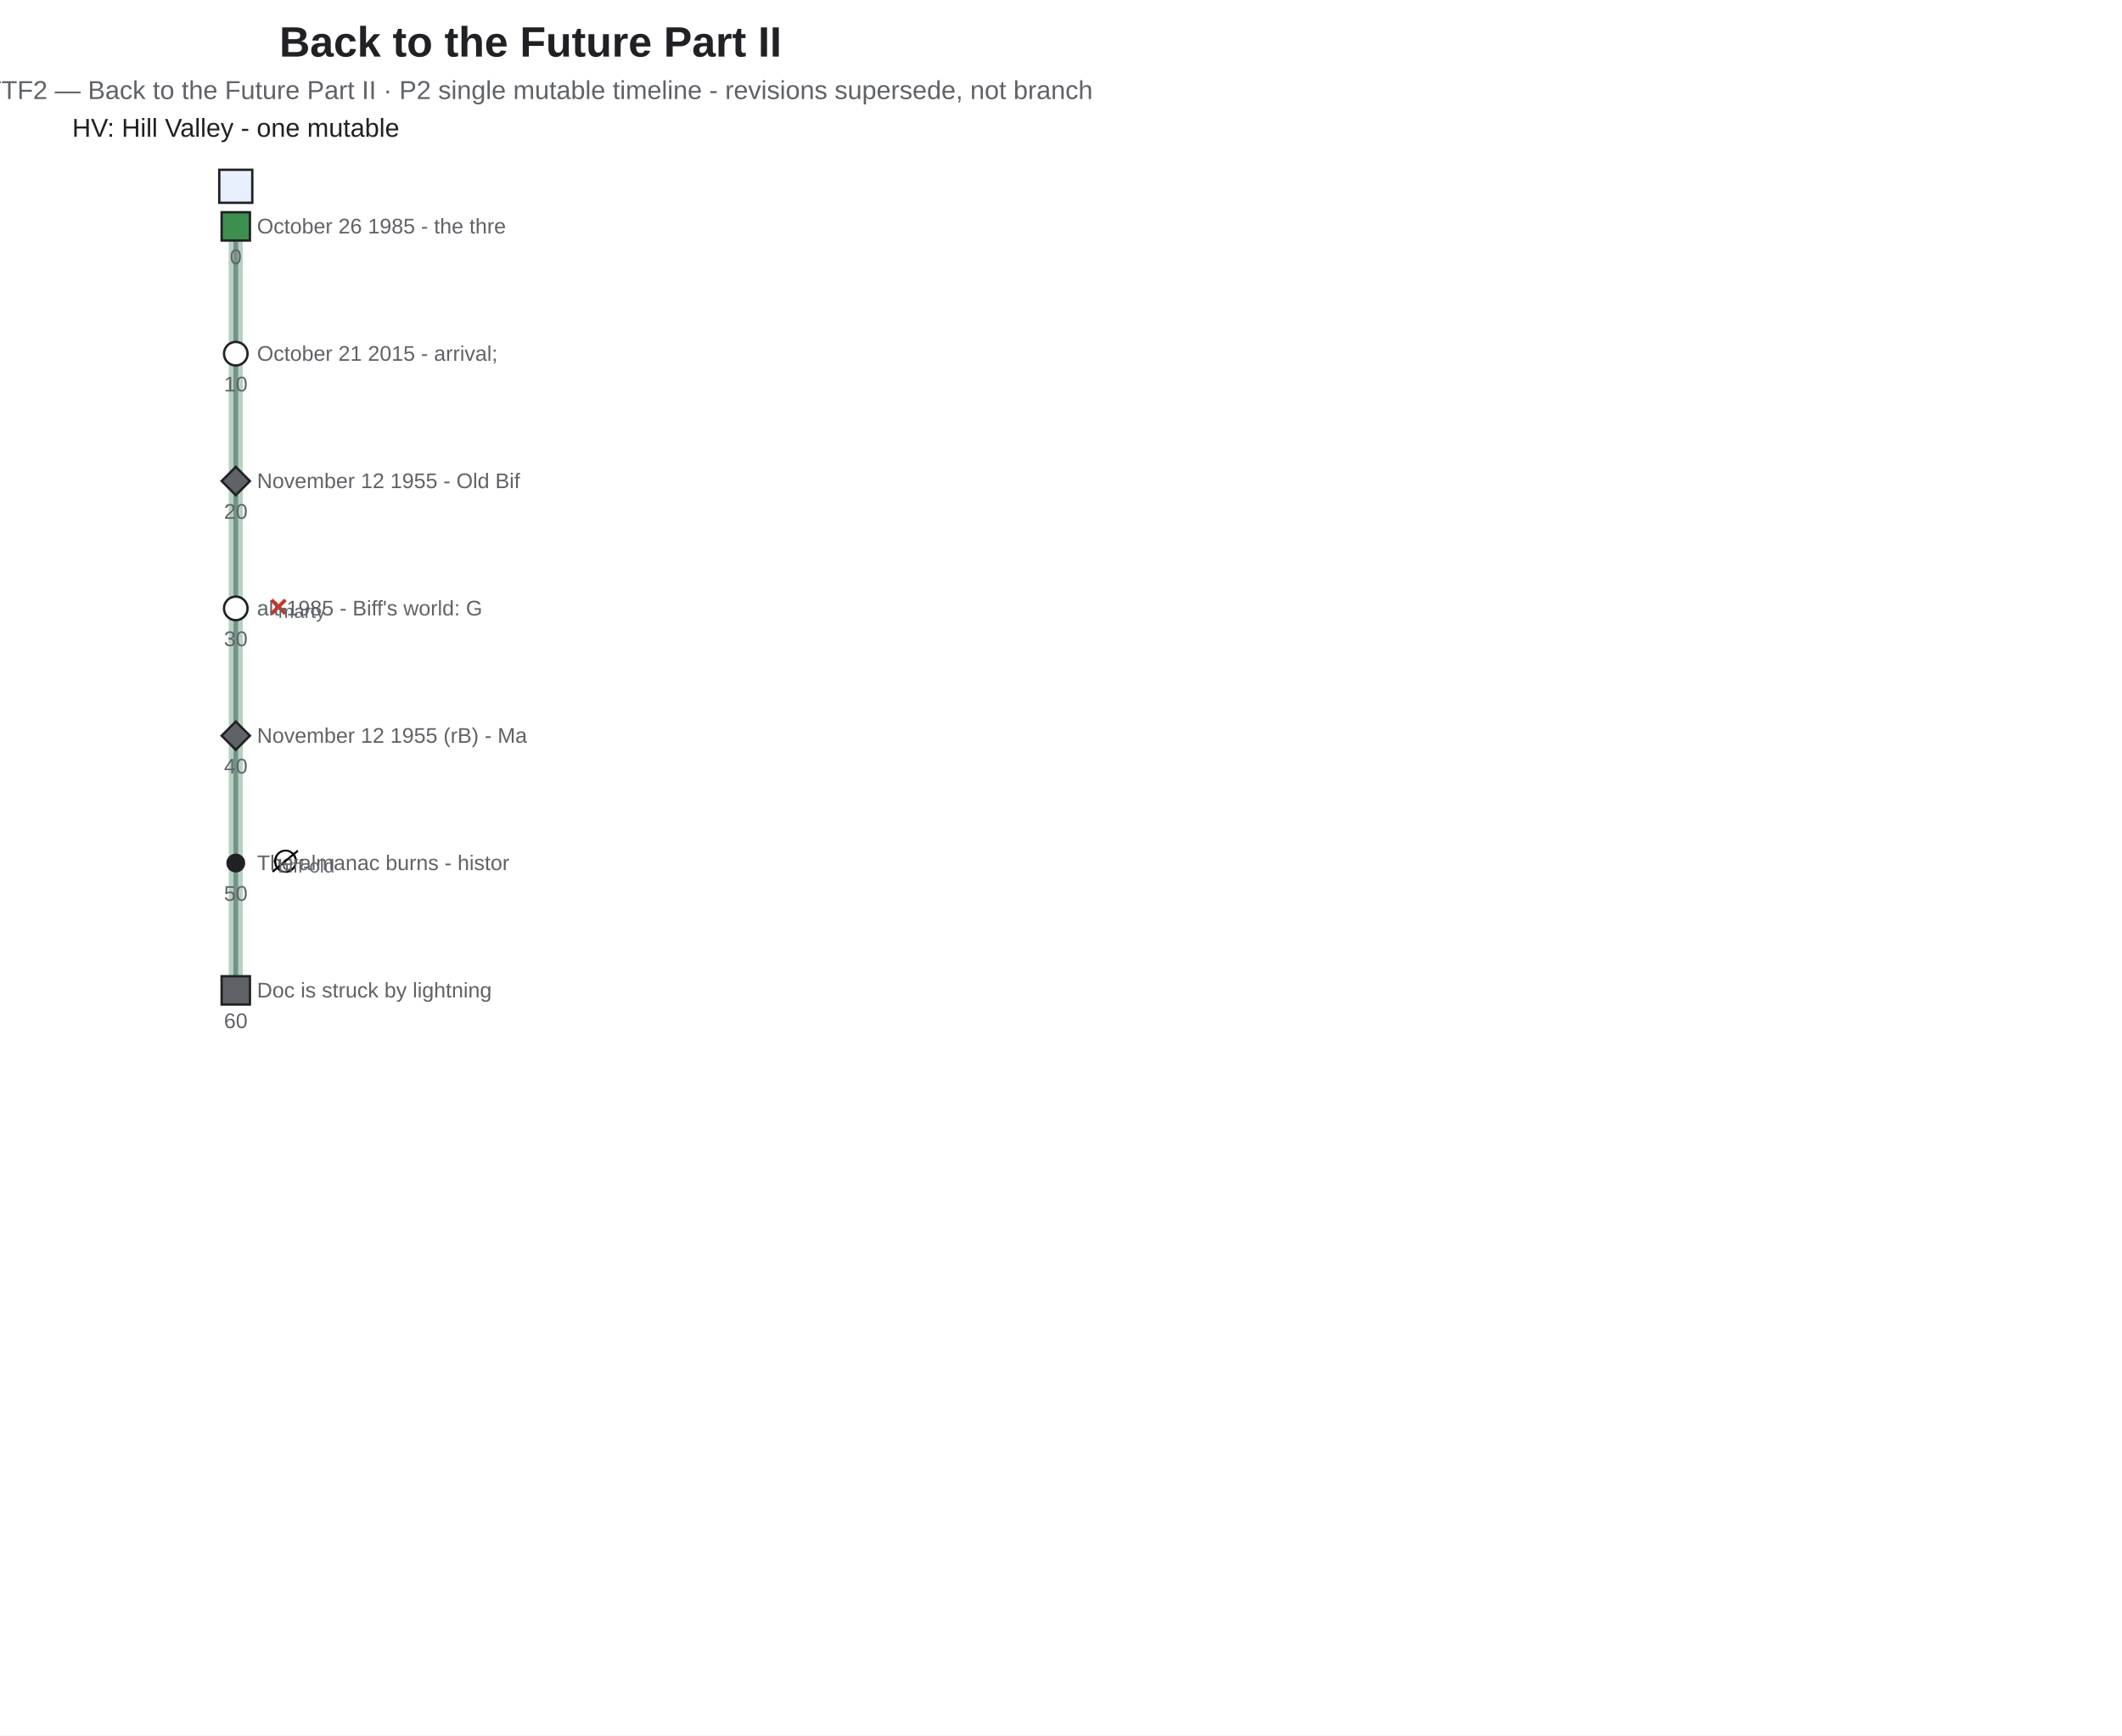
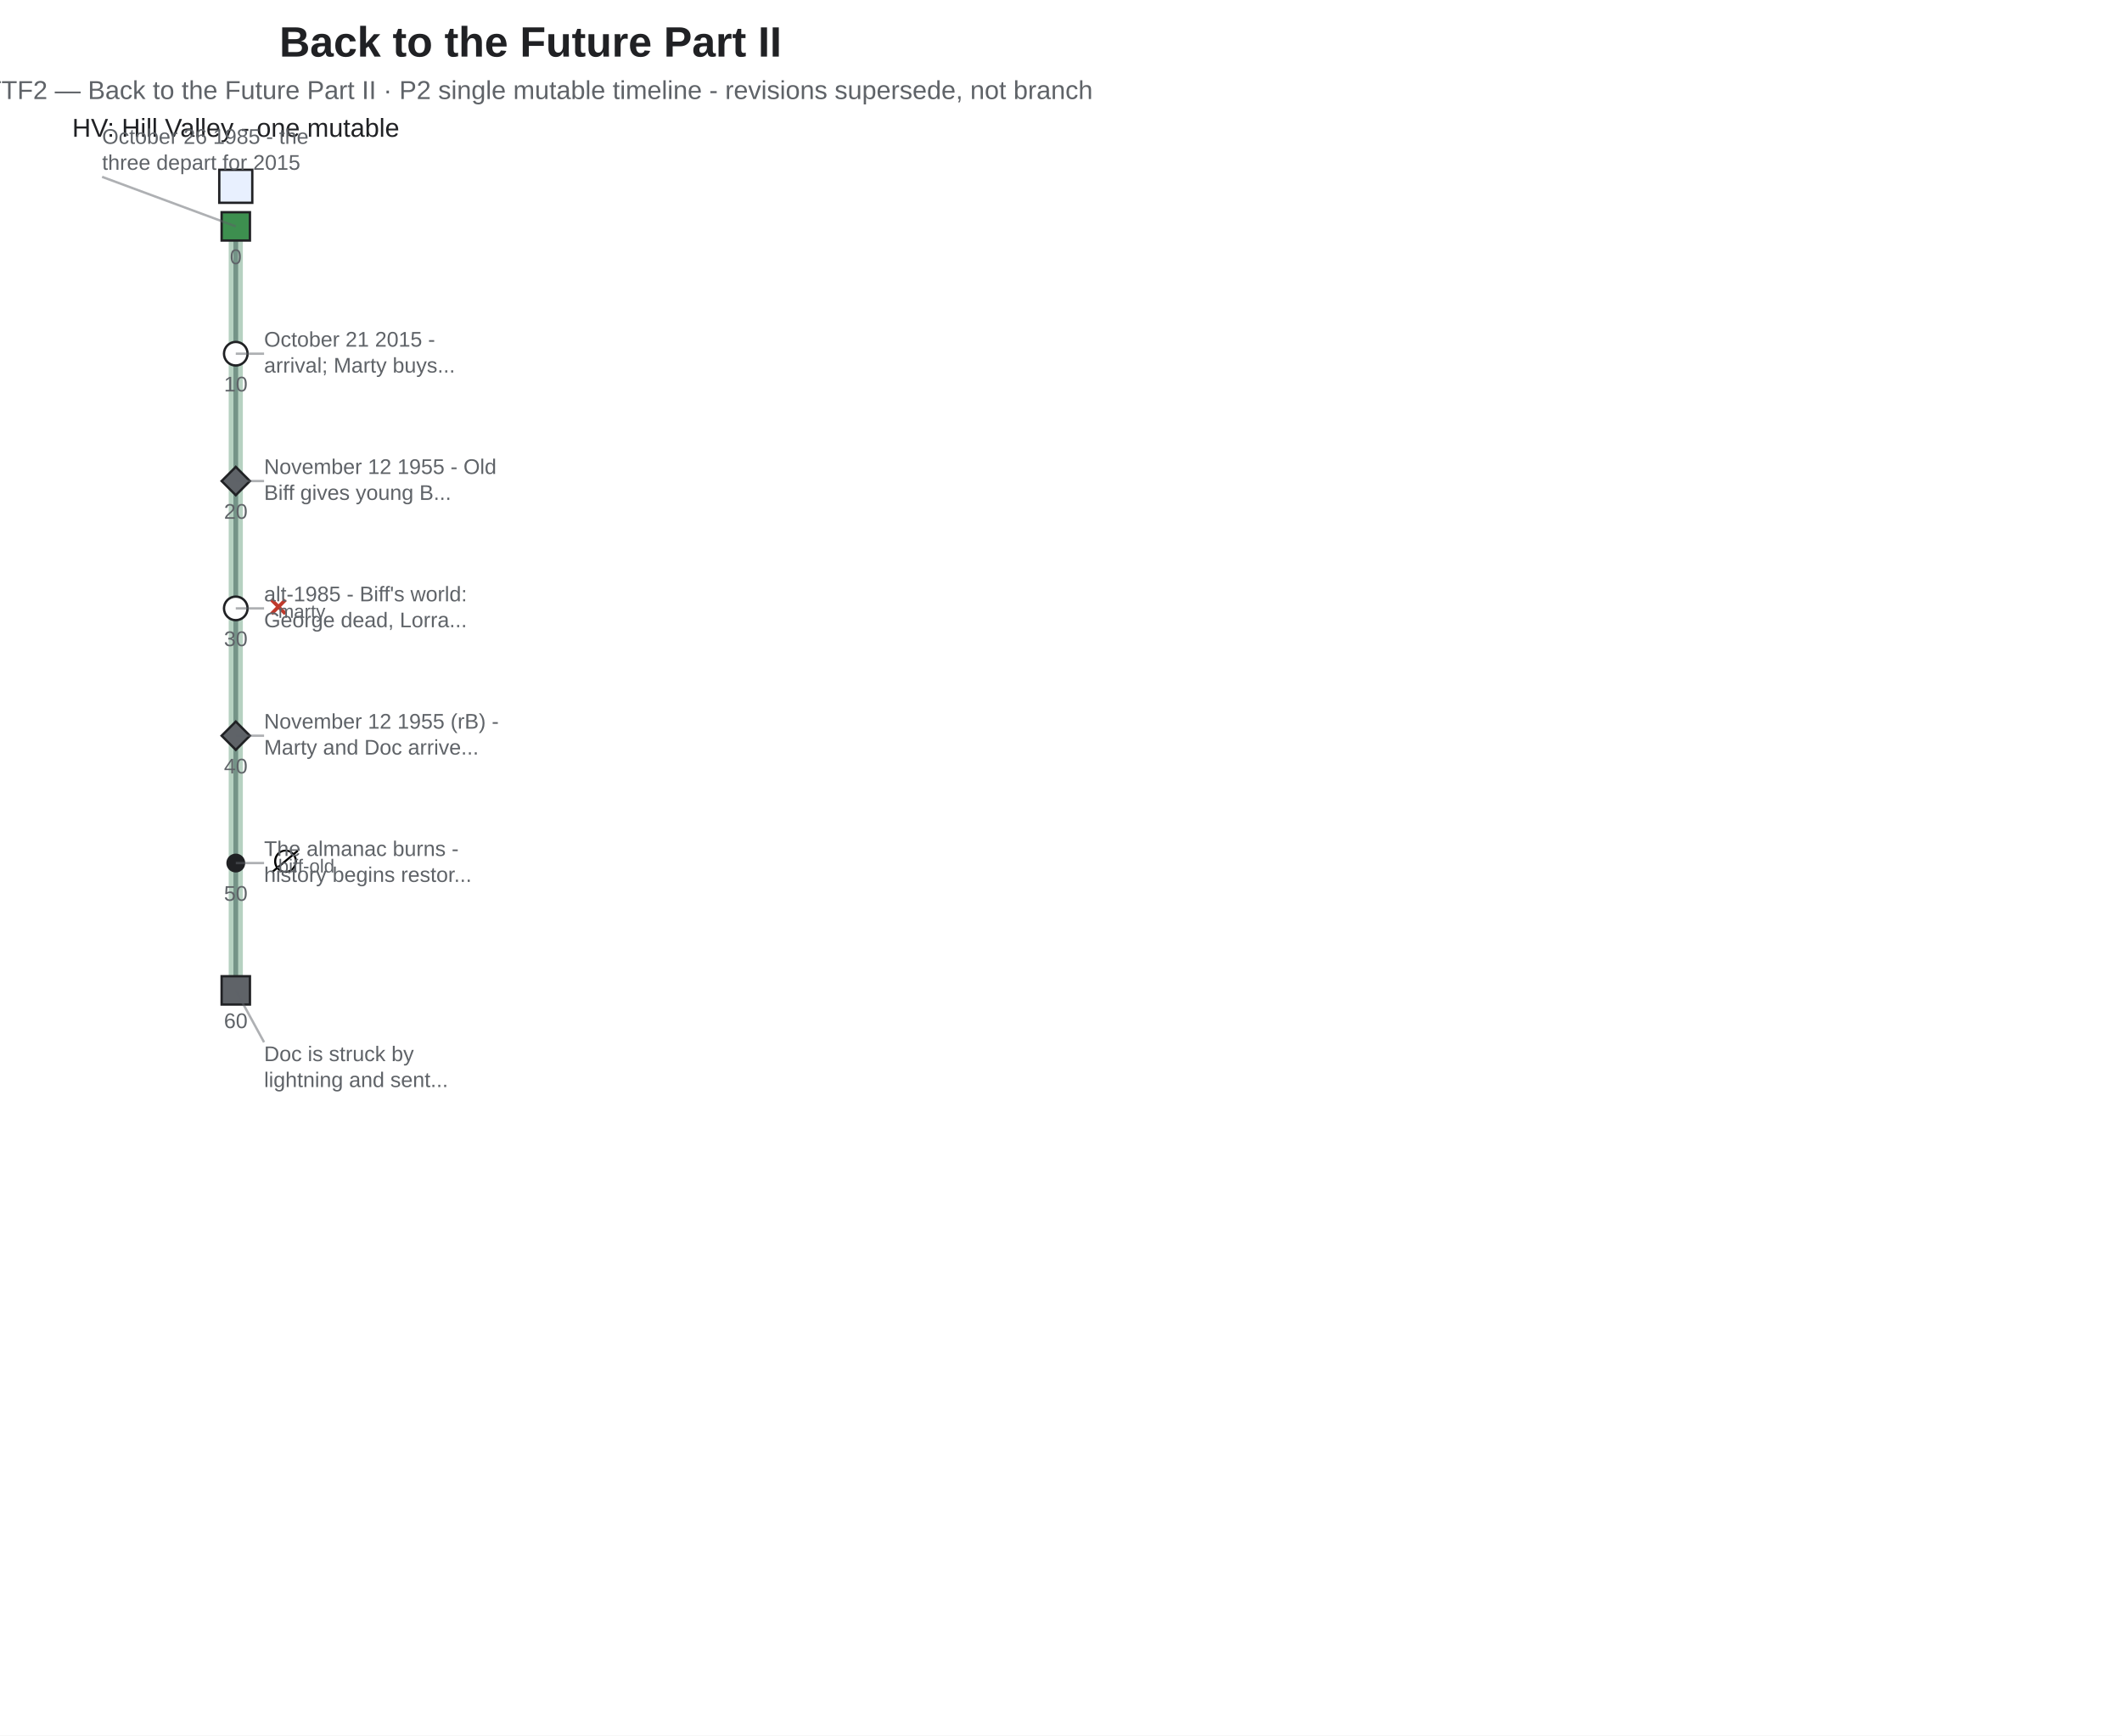
<svg xmlns="http://www.w3.org/2000/svg" width="900" height="736" viewBox="0 0 900 736" font-family="Arial, Helvetica, sans-serif">
  <rect width="900" height="736" fill="#ffffff" />
  <g transform="translate(0,0)">
    <text x="225" y="24" text-anchor="middle" font-size="18" font-weight="bold" fill="#202124">Back to the Future Part II</text>
    <text x="225" y="42" text-anchor="middle" font-size="11" fill="#5f6368">BTTF2 — Back to the Future Part II · P2 single mutable timeline - revisions supersede, not branch</text>
    <line x1="100.0" y1="90.0" x2="100.0" y2="420.0" stroke="#9aa0a6" stroke-width="2" stroke-opacity="1.0" />
    <rect x="93.0" y="72.0" width="14" height="14" fill="#e8f0fe" stroke="#202124" />
    <text x="100.0" y="58.0" text-anchor="middle" font-size="11" fill="#202124">HV: Hill Valley - one mutable </text>
    <line x1="100.0" y1="96.0" x2="100.0" y2="150.0" stroke="#2f7d4f" stroke-width="6" stroke-opacity="0.35" stroke-linecap="round" />
    <line x1="100.0" y1="258.0" x2="100.0" y2="312.0" stroke="#2f7d4f" stroke-width="6" stroke-opacity="0.35" stroke-linecap="round" />
    <line x1="100.0" y1="366.0" x2="100.0" y2="420.0" stroke="#2f7d4f" stroke-width="6" stroke-opacity="0.35" stroke-linecap="round" />
    <line x1="100.0" y1="150.0" x2="100.0" y2="258.0" stroke="#2f7d4f" stroke-width="6" stroke-opacity="0.35" stroke-linecap="round" />
    <line x1="100.0" y1="312.0" x2="100.0" y2="366.0" stroke="#2f7d4f" stroke-width="6" stroke-opacity="0.35" stroke-linecap="round" />
    <rect x="94.0" y="90.0" width="12" height="12" fill="#3d8f4f" stroke="#202124" />
    <text x="100.0" y="112.0" text-anchor="middle" font-size="9" fill="#5f6368">0</text>
-     <text x="109.0" y="99.0" font-size="9" fill="#5f6368">October 26 1985 - the thre</text>
    <circle cx="100.0" cy="150.0" r="5" fill="#ffffff" stroke="#202124" />
    <text x="100.0" y="166.0" text-anchor="middle" font-size="9" fill="#5f6368">10</text>
-     <text x="109.0" y="153.0" font-size="9" fill="#5f6368">October 21 2015 - arrival;</text>
    <path d="M 100.0 198.0 L 106.0 204.0 L 100.0 210.0 L 94.0 204.0 Z" fill="#5f6368" stroke="#202124" />
    <text x="100.0" y="220.0" text-anchor="middle" font-size="9" fill="#5f6368">20</text>
-     <text x="109.0" y="207.0" font-size="9" fill="#5f6368">November 12 1955 - Old Bif</text>
    <circle cx="100.0" cy="258.0" r="5" fill="#ffffff" stroke="#202124" />
    <text x="100.0" y="274.0" text-anchor="middle" font-size="9" fill="#5f6368">30</text>
-     <text x="109.0" y="261.0" font-size="9" fill="#5f6368">alt-1985 - Biff's world: G</text>
    <path d="M 100.0 306.0 L 106.0 312.0 L 100.0 318.0 L 94.0 312.0 Z" fill="#5f6368" stroke="#202124" />
    <text x="100.0" y="328.0" text-anchor="middle" font-size="9" fill="#5f6368">40</text>
-     <text x="109.0" y="315.0" font-size="9" fill="#5f6368">November 12 1955 (rB) - Ma</text>
    <circle cx="100.0" cy="366.0" r="4" fill="#202124" />
    <text x="100.0" y="382.0" text-anchor="middle" font-size="9" fill="#5f6368">50</text>
-     <text x="109.0" y="369.0" font-size="9" fill="#5f6368">The almanac burns - histor</text>
    <rect x="94.0" y="414.0" width="12" height="12" fill="#5f6368" stroke="#202124" />
    <text x="100.0" y="436.0" text-anchor="middle" font-size="9" fill="#5f6368">60</text>
-     <text x="109.0" y="423.0" font-size="9" fill="#5f6368">Doc is struck by lightning</text>
    <text x="114.0" y="262.0" font-size="14" font-weight="bold" fill="#c0392b">×</text>
    <text x="118.0" y="262.0" font-size="8" fill="#5f6368">marty</text>
    <text x="114.0" y="370.0" font-size="14" font-weight="bold" fill="#000000">∅</text>
    <text x="118.0" y="370.0" font-size="8" fill="#5f6368">biff-old</text>
+     <line x1="100.0" y1="96.0" x2="43.3" y2="75.0" stroke="#5f6368" stroke-width="1" stroke-opacity="0.5" />
+     <text x="43.3" y="61.0" font-size="9" fill="#5f6368">October 26 1985 - the</text>
+     <text x="43.3" y="72.0" font-size="9" fill="#5f6368">three depart for 2015</text>
+     <line x1="100.0" y1="150.0" x2="112.0" y2="150.0" stroke="#5f6368" stroke-width="1" stroke-opacity="0.5" />
+     <text x="112.0" y="147.0" font-size="9" fill="#5f6368">October 21 2015 -</text>
+     <text x="112.0" y="158.0" font-size="9" fill="#5f6368">arrival; Marty buys...</text>
+     <line x1="100.0" y1="204.0" x2="112.0" y2="204.0" stroke="#5f6368" stroke-width="1" stroke-opacity="0.5" />
+     <text x="112.0" y="201.0" font-size="9" fill="#5f6368">November 12 1955 - Old</text>
+     <text x="112.0" y="212.0" font-size="9" fill="#5f6368">Biff gives young B...</text>
+     <line x1="100.0" y1="258.0" x2="112.0" y2="258.0" stroke="#5f6368" stroke-width="1" stroke-opacity="0.5" />
+     <text x="112.0" y="255.0" font-size="9" fill="#5f6368">alt-1985 - Biff's world:</text>
+     <text x="112.0" y="266.0" font-size="9" fill="#5f6368">George dead, Lorra...</text>
+     <line x1="100.0" y1="312.0" x2="112.0" y2="312.0" stroke="#5f6368" stroke-width="1" stroke-opacity="0.5" />
+     <text x="112.0" y="309.0" font-size="9" fill="#5f6368">November 12 1955 (rB) -</text>
+     <text x="112.0" y="320.0" font-size="9" fill="#5f6368">Marty and Doc arrive...</text>
+     <line x1="100.0" y1="366.0" x2="112.0" y2="366.0" stroke="#5f6368" stroke-width="1" stroke-opacity="0.5" />
+     <text x="112.0" y="363.0" font-size="9" fill="#5f6368">The almanac burns -</text>
+     <text x="112.0" y="374.0" font-size="9" fill="#5f6368">history begins restor...</text>
+     <line x1="100.0" y1="420.0" x2="112.0" y2="442.0" stroke="#5f6368" stroke-width="1" stroke-opacity="0.5" />
+     <text x="112.0" y="450.0" font-size="9" fill="#5f6368">Doc is struck by</text>
+     <text x="112.0" y="461.0" font-size="9" fill="#5f6368">lightning and sent...</text>
  </g>
</svg>
